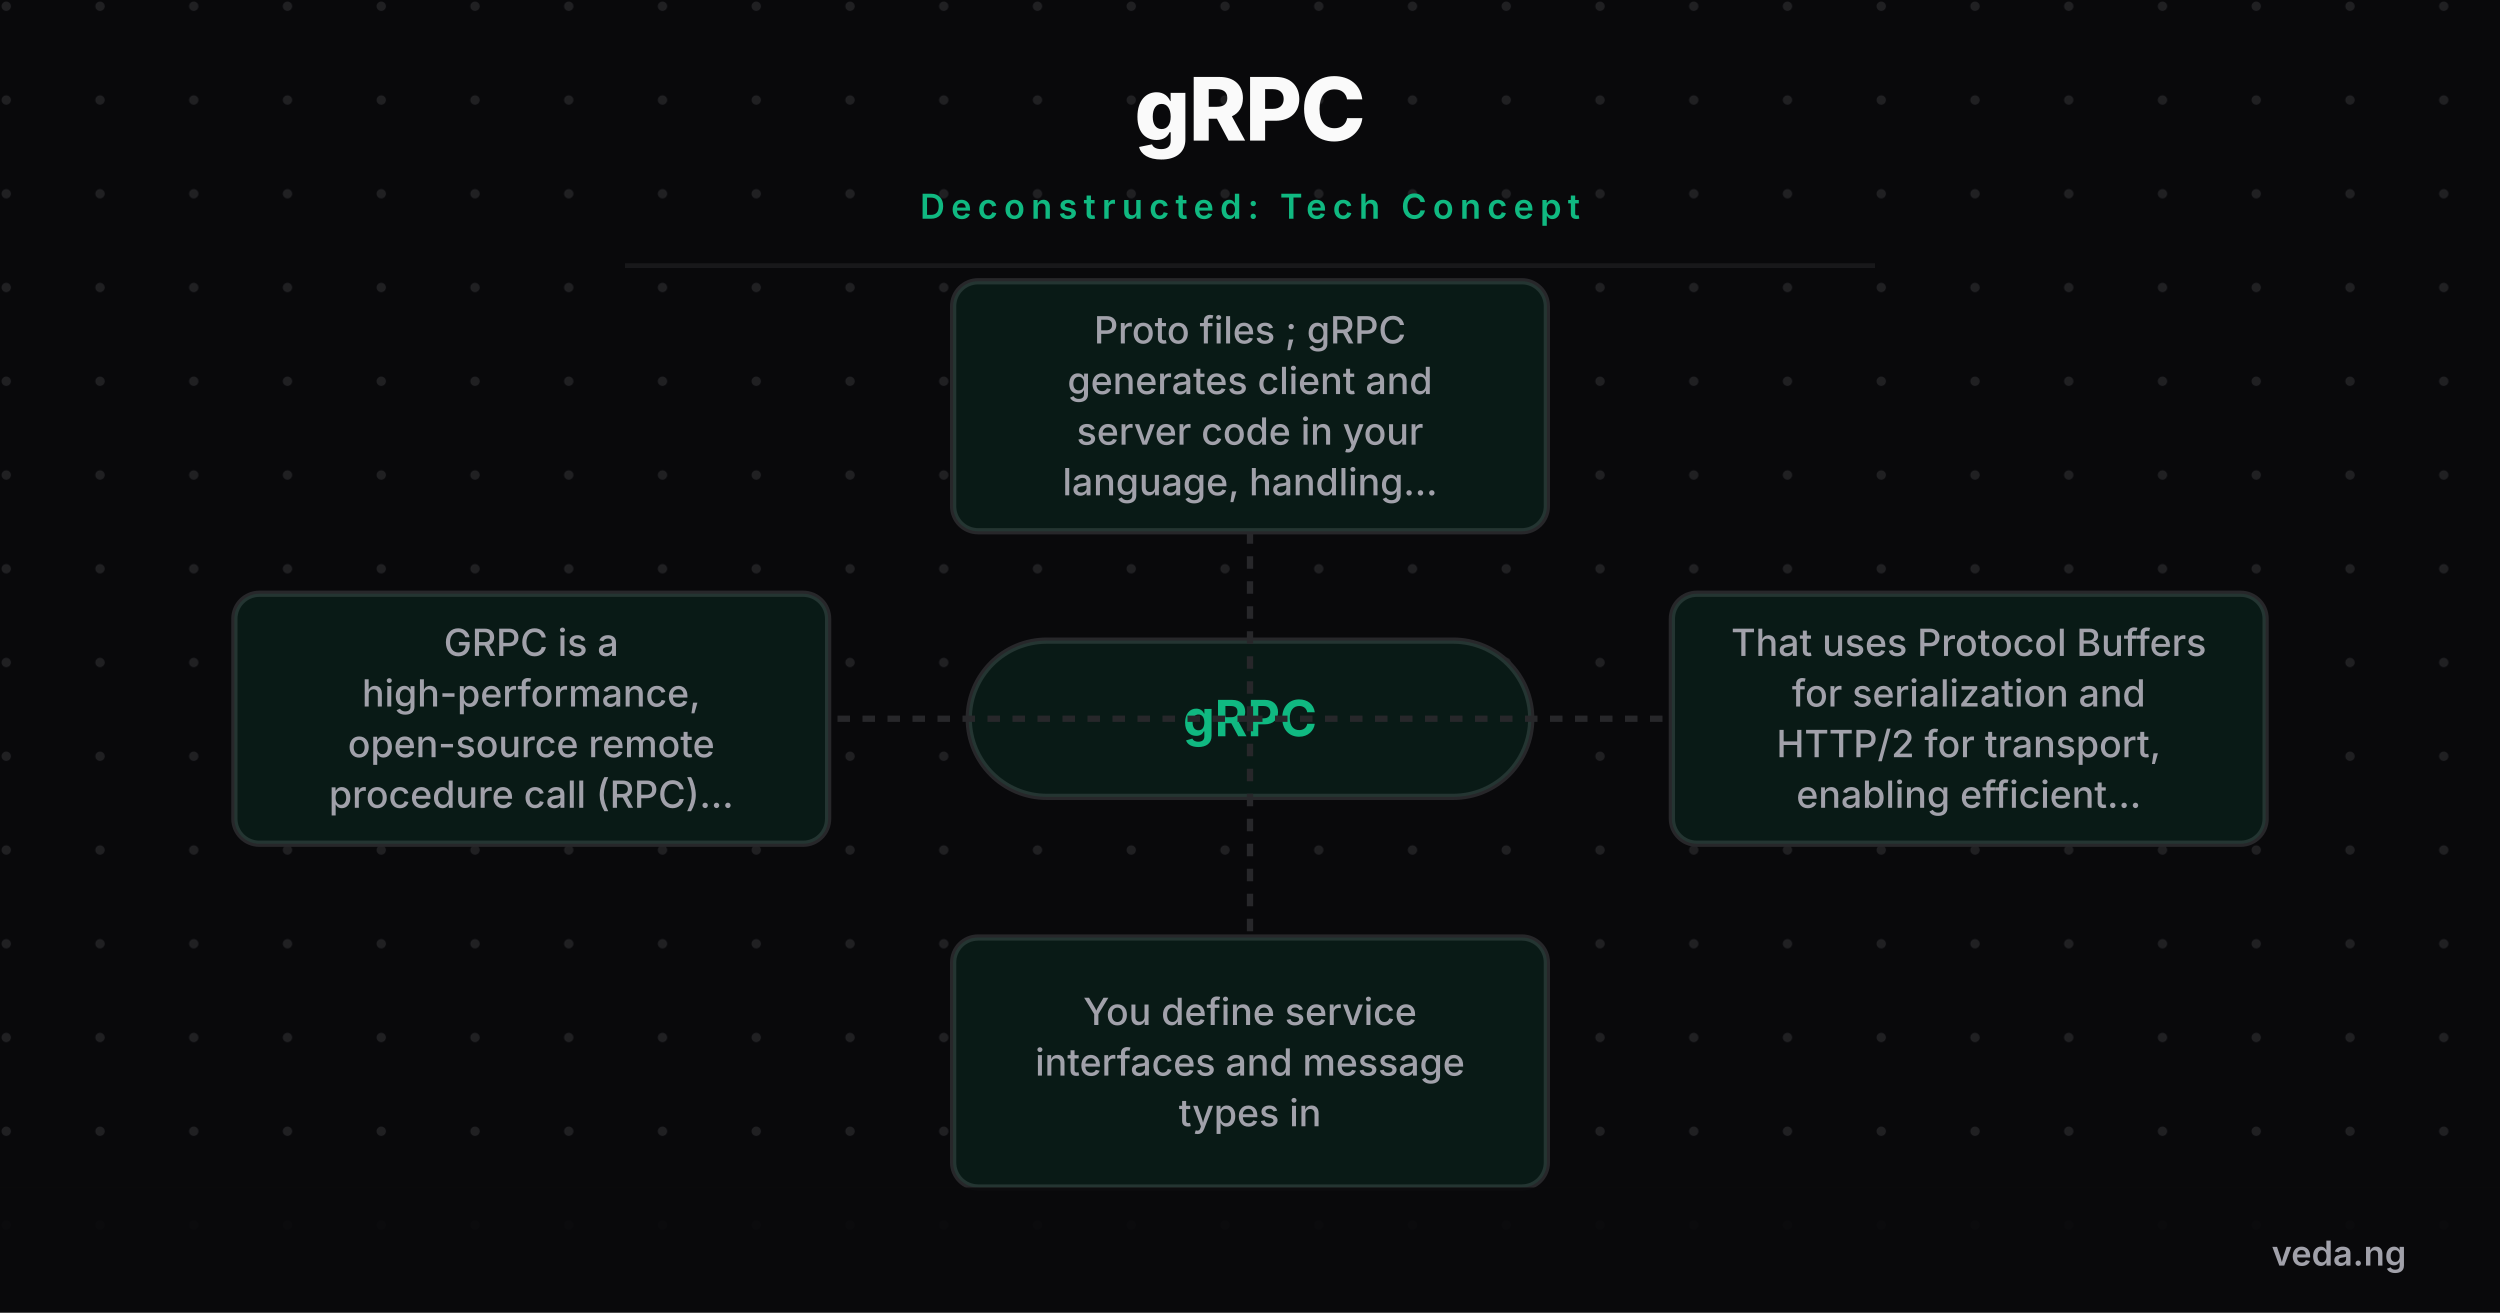
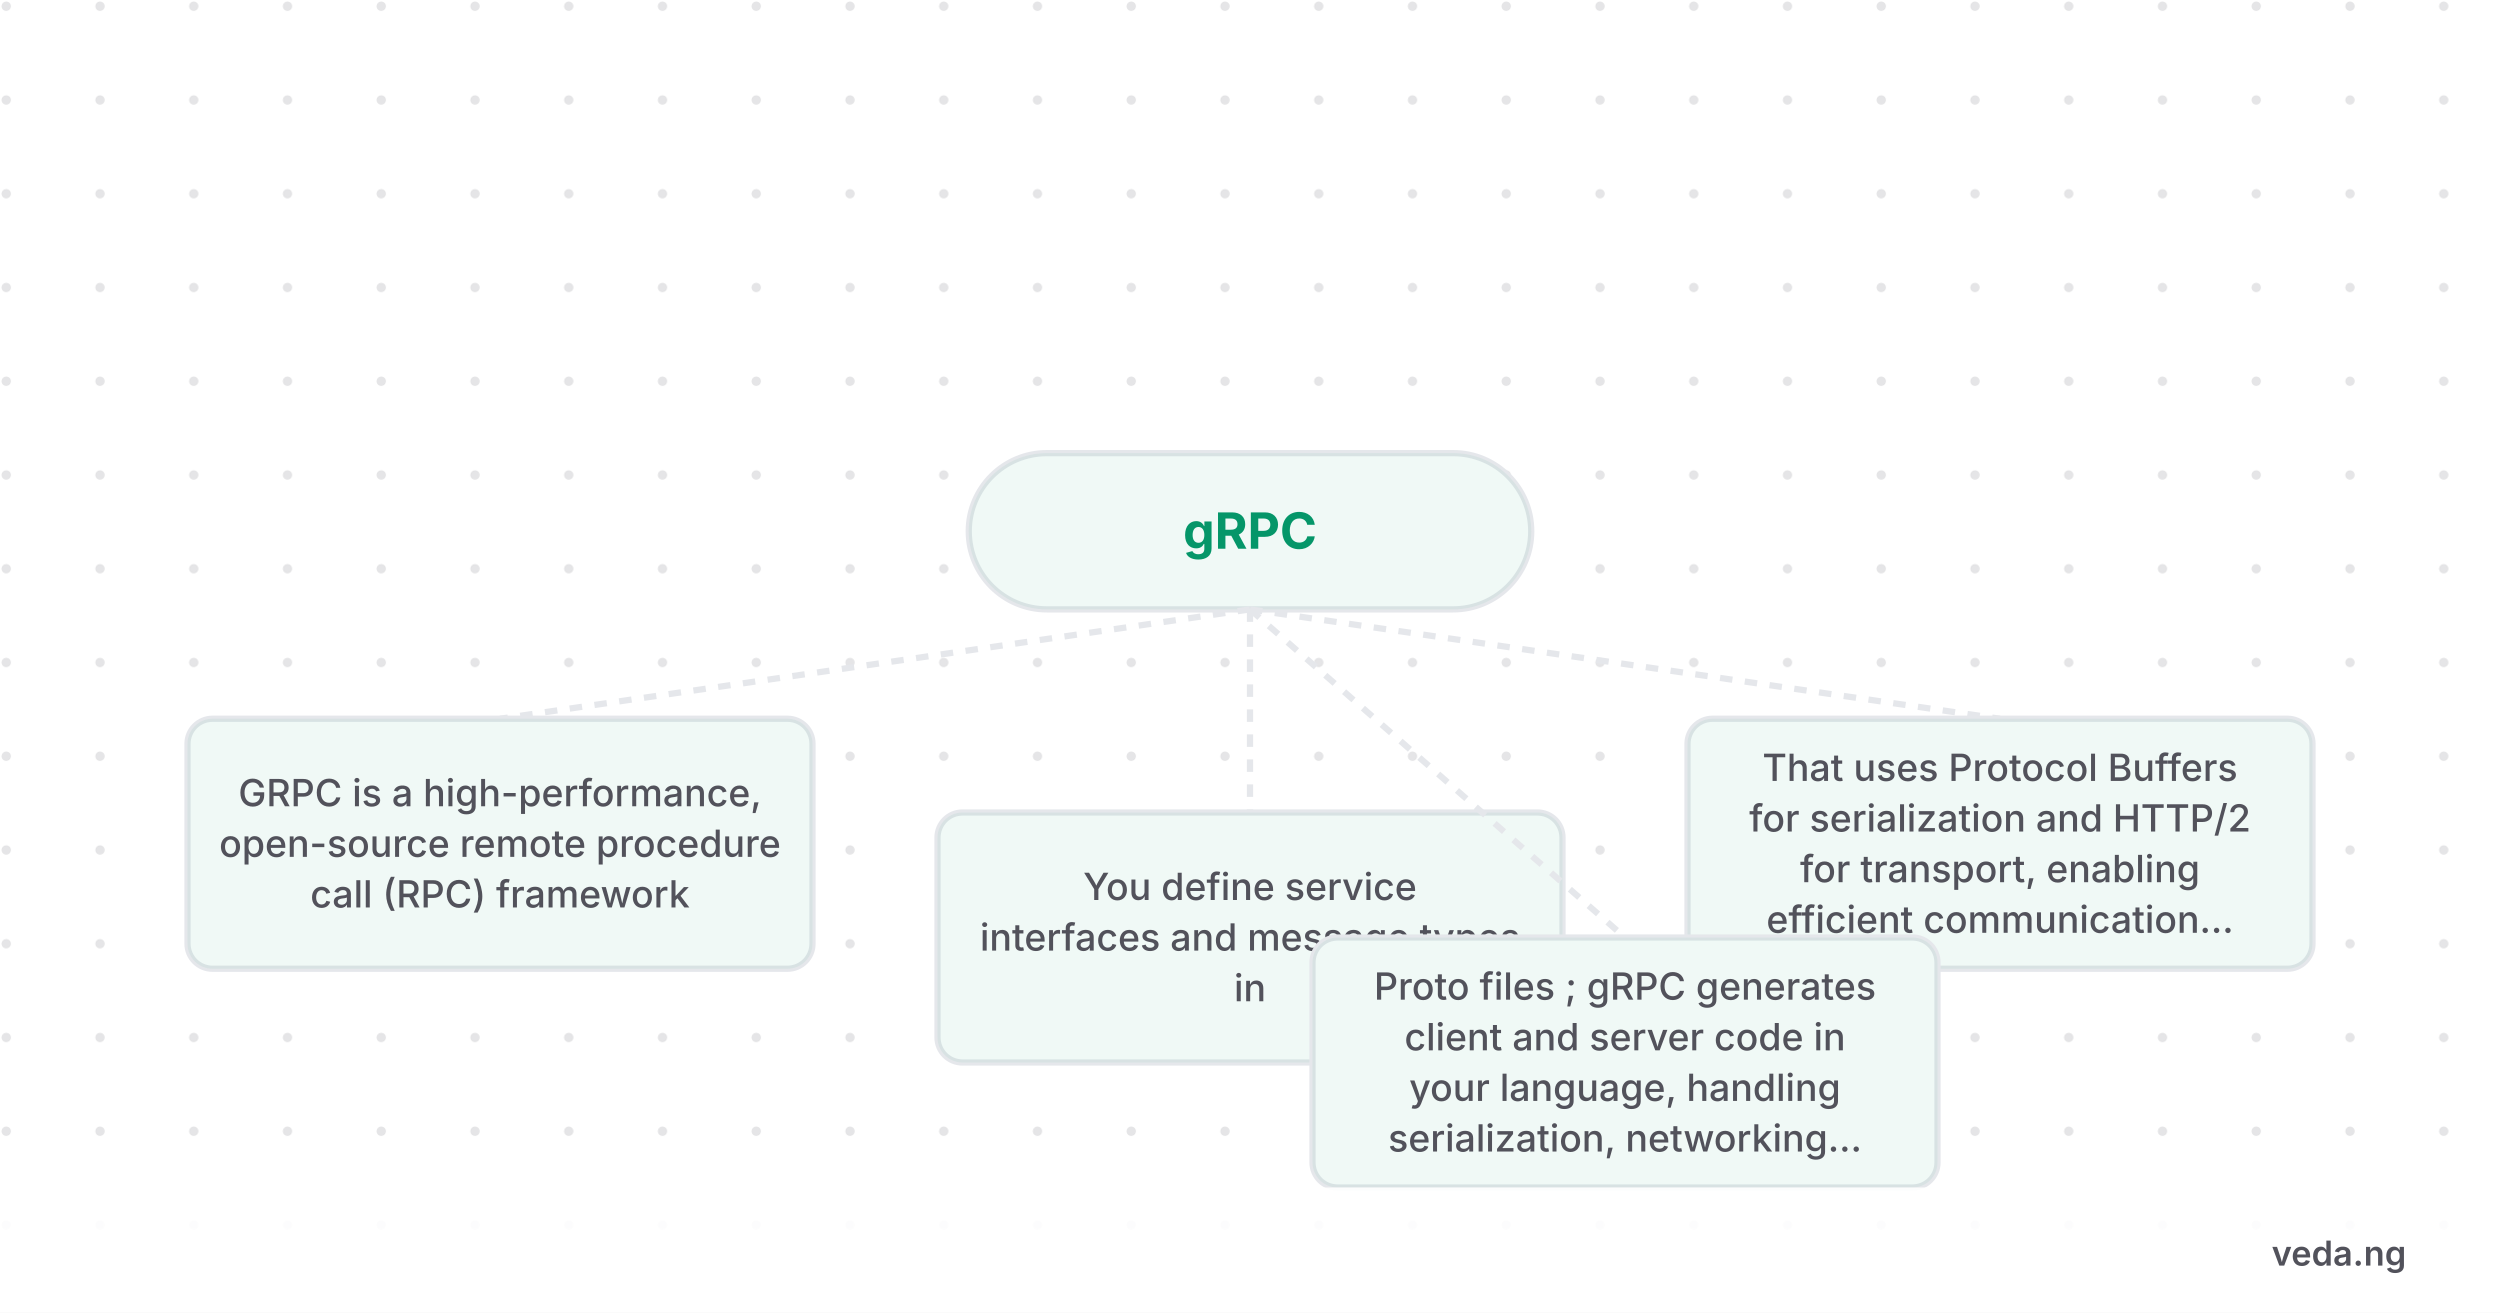
- <svg xmlns="http://www.w3.org/2000/svg" viewBox="0 0 800 420" width="800" height="420" style="background-color:#09090b">
+ <svg xmlns="http://www.w3.org/2000/svg" viewBox="0 0 800 420" width="800" height="420" style="background-color:#ffffff">
  <defs>
    <pattern id="grid" width="30" height="30" patternUnits="userSpaceOnUse">
-       <circle cx="2" cy="2" r="1.5" fill="#a1a1aa" opacity="0.15" />
+       <circle cx="2" cy="2" r="1.5" fill="#52525b" opacity="0.15" />
    </pattern>
    <marker id="arrow" markerWidth="10" markerHeight="10" refX="8" refY="5" orient="auto">
-       <path d="M 0 0 L 10 5 L 0 10 z" fill="#10b981" />
+       <path d="M 0 0 L 10 5 L 0 10 z" fill="#059669" />
    </marker>
  </defs>
-   <rect width="800" height="420" fill="#09090b" />
+   <rect width="800" height="420" fill="#ffffff" />
  <rect width="800" height="420" fill="url(#grid)" />
-   <text x="400" y="45" font-family="'Inter',sans-serif" font-weight="800" font-size="28" fill="#fafafa" text-anchor="middle" letter-spacing="-0.5">gRPC</text>
-   <text x="400" y="70" font-family="'Inter',sans-serif" font-weight="600" font-size="11" fill="#10b981" text-anchor="middle" letter-spacing="2" text-transform="uppercase">Deconstructed: Tech Concept</text>
-   <line x1="200" y1="85" x2="600" y2="85" stroke="#27272a" stroke-width="1.5" opacity="0.5" />
-   <g transform="translate(0, 100)">
-     <rect x="310" y="105" width="180" height="50" rx="25" fill="#09090b" stroke="#27272a" stroke-width="2" />
-     <rect x="310" y="105" width="180" height="50" rx="25" fill="rgba(16,185,129,0.1)" />
-     <text x="400" y="135.6" font-family="'Inter',sans-serif" font-weight="700" font-size="16" fill="#10b981" text-anchor="middle">gRPC</text>
-     <path d="M 400 130 L 170 130" fill="none" stroke="#27272a" stroke-width="2" stroke-dasharray="4 4" />
-     <rect x="75" y="90" width="190" height="80" rx="8" fill="#09090b" stroke="#27272a" stroke-width="2" />
-     <rect x="75" y="90" width="190" height="80" rx="8" fill="rgba(16,185,129,0.1)" />
-     <text x="170" y="109.9" font-family="'Inter',sans-serif" font-weight="500" font-size="12" fill="#a1a1aa" text-anchor="middle">GRPC is a</text>
-     <text x="170" y="126.1" font-family="'Inter',sans-serif" font-weight="500" font-size="12" fill="#a1a1aa" text-anchor="middle">high-performance,</text>
-     <text x="170" y="142.3" font-family="'Inter',sans-serif" font-weight="500" font-size="12" fill="#a1a1aa" text-anchor="middle">open-source remote</text>
-     <text x="170" y="158.5" font-family="'Inter',sans-serif" font-weight="500" font-size="12" fill="#a1a1aa" text-anchor="middle">procedure call (RPC)...</text>
-     <path d="M 400 130 L 630 130" fill="none" stroke="#27272a" stroke-width="2" stroke-dasharray="4 4" />
-     <rect x="535" y="90" width="190" height="80" rx="8" fill="#09090b" stroke="#27272a" stroke-width="2" />
-     <rect x="535" y="90" width="190" height="80" rx="8" fill="rgba(16,185,129,0.1)" />
-     <text x="630" y="109.9" font-family="'Inter',sans-serif" font-weight="500" font-size="12" fill="#a1a1aa" text-anchor="middle">That uses Protocol Buffers</text>
-     <text x="630" y="126.1" font-family="'Inter',sans-serif" font-weight="500" font-size="12" fill="#a1a1aa" text-anchor="middle">for serialization and</text>
-     <text x="630" y="142.3" font-family="'Inter',sans-serif" font-weight="500" font-size="12" fill="#a1a1aa" text-anchor="middle">HTTP/2 for transport,</text>
-     <text x="630" y="158.5" font-family="'Inter',sans-serif" font-weight="500" font-size="12" fill="#a1a1aa" text-anchor="middle">enabling efficient...</text>
-     <path d="M 400 130 L 400 240" fill="none" stroke="#27272a" stroke-width="2" stroke-dasharray="4 4" />
-     <rect x="305" y="200" width="190" height="80" rx="8" fill="#09090b" stroke="#27272a" stroke-width="2" />
-     <rect x="305" y="200" width="190" height="80" rx="8" fill="rgba(16,185,129,0.1)" />
-     <text x="400" y="228" font-family="'Inter',sans-serif" font-weight="500" font-size="12" fill="#a1a1aa" text-anchor="middle">You define service</text>
-     <text x="400" y="244.2" font-family="'Inter',sans-serif" font-weight="500" font-size="12" fill="#a1a1aa" text-anchor="middle">interfaces and message</text>
-     <text x="400" y="260.4" font-family="'Inter',sans-serif" font-weight="500" font-size="12" fill="#a1a1aa" text-anchor="middle">types in</text>
-     <path d="M 400 130 L 400 30" fill="none" stroke="#27272a" stroke-width="2" stroke-dasharray="4 4" />
-     <rect x="305" y="-10" width="190" height="80" rx="8" fill="#09090b" stroke="#27272a" stroke-width="2" />
-     <rect x="305" y="-10" width="190" height="80" rx="8" fill="rgba(16,185,129,0.1)" />
-     <text x="400" y="9.9" font-family="'Inter',sans-serif" font-weight="500" font-size="12" fill="#a1a1aa" text-anchor="middle">Proto files ; gRPC</text>
-     <text x="400" y="26.1" font-family="'Inter',sans-serif" font-weight="500" font-size="12" fill="#a1a1aa" text-anchor="middle">generates client and</text>
-     <text x="400" y="42.3" font-family="'Inter',sans-serif" font-weight="500" font-size="12" fill="#a1a1aa" text-anchor="middle">server code in your</text>
-     <text x="400" y="58.5" font-family="'Inter',sans-serif" font-weight="500" font-size="12" fill="#a1a1aa" text-anchor="middle">language, handling...</text>
+   <g transform="translate(0, 80)">
+     <rect x="310" y="65" width="180" height="50" rx="25" fill="#ffffff" stroke="#e5e7eb" stroke-width="2" />
+     <rect x="310" y="65" width="180" height="50" rx="25" fill="rgba(5,150,105,0.06)" />
+     <text x="400" y="95.6" font-family="'Inter',sans-serif" font-weight="700" font-size="16" fill="#059669" text-anchor="middle">gRPC</text>
+     <path d="M 400 115 L 160 150" fill="none" stroke="#e5e7eb" stroke-width="2" stroke-dasharray="4 4" />
+     <rect x="60" y="150" width="200" height="80" rx="8" fill="#ffffff" stroke="#e5e7eb" stroke-width="2" />
+     <rect x="60" y="150" width="200" height="80" rx="8" fill="rgba(5,150,105,0.06)" />
+     <text x="160" y="178" font-family="'Inter',sans-serif" font-weight="500" font-size="12" fill="#52525b" text-anchor="middle">GRPC is a high-performance,</text>
+     <text x="160" y="194.2" font-family="'Inter',sans-serif" font-weight="500" font-size="12" fill="#52525b" text-anchor="middle">open-source remote procedure</text>
+     <text x="160" y="210.4" font-family="'Inter',sans-serif" font-weight="500" font-size="12" fill="#52525b" text-anchor="middle">call (RPC) framework</text>
+     <path d="M 400 115 L 640 150" fill="none" stroke="#e5e7eb" stroke-width="2" stroke-dasharray="4 4" />
+     <rect x="540" y="150" width="200" height="80" rx="8" fill="#ffffff" stroke="#e5e7eb" stroke-width="2" />
+     <rect x="540" y="150" width="200" height="80" rx="8" fill="rgba(5,150,105,0.06)" />
+     <text x="640" y="169.9" font-family="'Inter',sans-serif" font-weight="500" font-size="12" fill="#52525b" text-anchor="middle">That uses Protocol Buffers</text>
+     <text x="640" y="186.1" font-family="'Inter',sans-serif" font-weight="500" font-size="12" fill="#52525b" text-anchor="middle">for serialization and HTTP/2</text>
+     <text x="640" y="202.3" font-family="'Inter',sans-serif" font-weight="500" font-size="12" fill="#52525b" text-anchor="middle">for transport, enabling</text>
+     <text x="640" y="218.5" font-family="'Inter',sans-serif" font-weight="500" font-size="12" fill="#52525b" text-anchor="middle">efficient communication...</text>
+     <path d="M 400 115 L 400 180" fill="none" stroke="#e5e7eb" stroke-width="2" stroke-dasharray="4 4" />
+     <rect x="300" y="180" width="200" height="80" rx="8" fill="#ffffff" stroke="#e5e7eb" stroke-width="2" />
+     <rect x="300" y="180" width="200" height="80" rx="8" fill="rgba(5,150,105,0.06)" />
+     <text x="400" y="208" font-family="'Inter',sans-serif" font-weight="500" font-size="12" fill="#52525b" text-anchor="middle">You define service</text>
+     <text x="400" y="224.2" font-family="'Inter',sans-serif" font-weight="500" font-size="12" fill="#52525b" text-anchor="middle">interfaces and message types</text>
+     <text x="400" y="240.4" font-family="'Inter',sans-serif" font-weight="500" font-size="12" fill="#52525b" text-anchor="middle">in</text>
+     <path d="M 400 115 L 520 220" fill="none" stroke="#e5e7eb" stroke-width="2" stroke-dasharray="4 4" />
+     <rect x="420" y="220" width="200" height="80" rx="8" fill="#ffffff" stroke="#e5e7eb" stroke-width="2" />
+     <rect x="420" y="220" width="200" height="80" rx="8" fill="rgba(5,150,105,0.06)" />
+     <text x="520" y="239.9" font-family="'Inter',sans-serif" font-weight="500" font-size="12" fill="#52525b" text-anchor="middle">Proto files ; gRPC generates</text>
+     <text x="520" y="256.1" font-family="'Inter',sans-serif" font-weight="500" font-size="12" fill="#52525b" text-anchor="middle">client and server code in</text>
+     <text x="520" y="272.3" font-family="'Inter',sans-serif" font-weight="500" font-size="12" fill="#52525b" text-anchor="middle">your language, handling</text>
+     <text x="520" y="288.5" font-family="'Inter',sans-serif" font-weight="500" font-size="12" fill="#52525b" text-anchor="middle">serialization, networking...</text>
  </g>
-   <rect x="0" y="380" width="800" height="40" fill="#09090b" opacity="0.9" />
-   <text x="770" y="405" font-family="'Inter',sans-serif" font-weight="600" font-size="11" fill="#a1a1aa" text-anchor="end">veda.ng</text>
+   <rect x="0" y="380" width="800" height="40" fill="#ffffff" opacity="0.9" />
+   <text x="770" y="405" font-family="'Inter',sans-serif" font-weight="600" font-size="11" fill="#52525b" text-anchor="end">veda.ng</text>
</svg>
